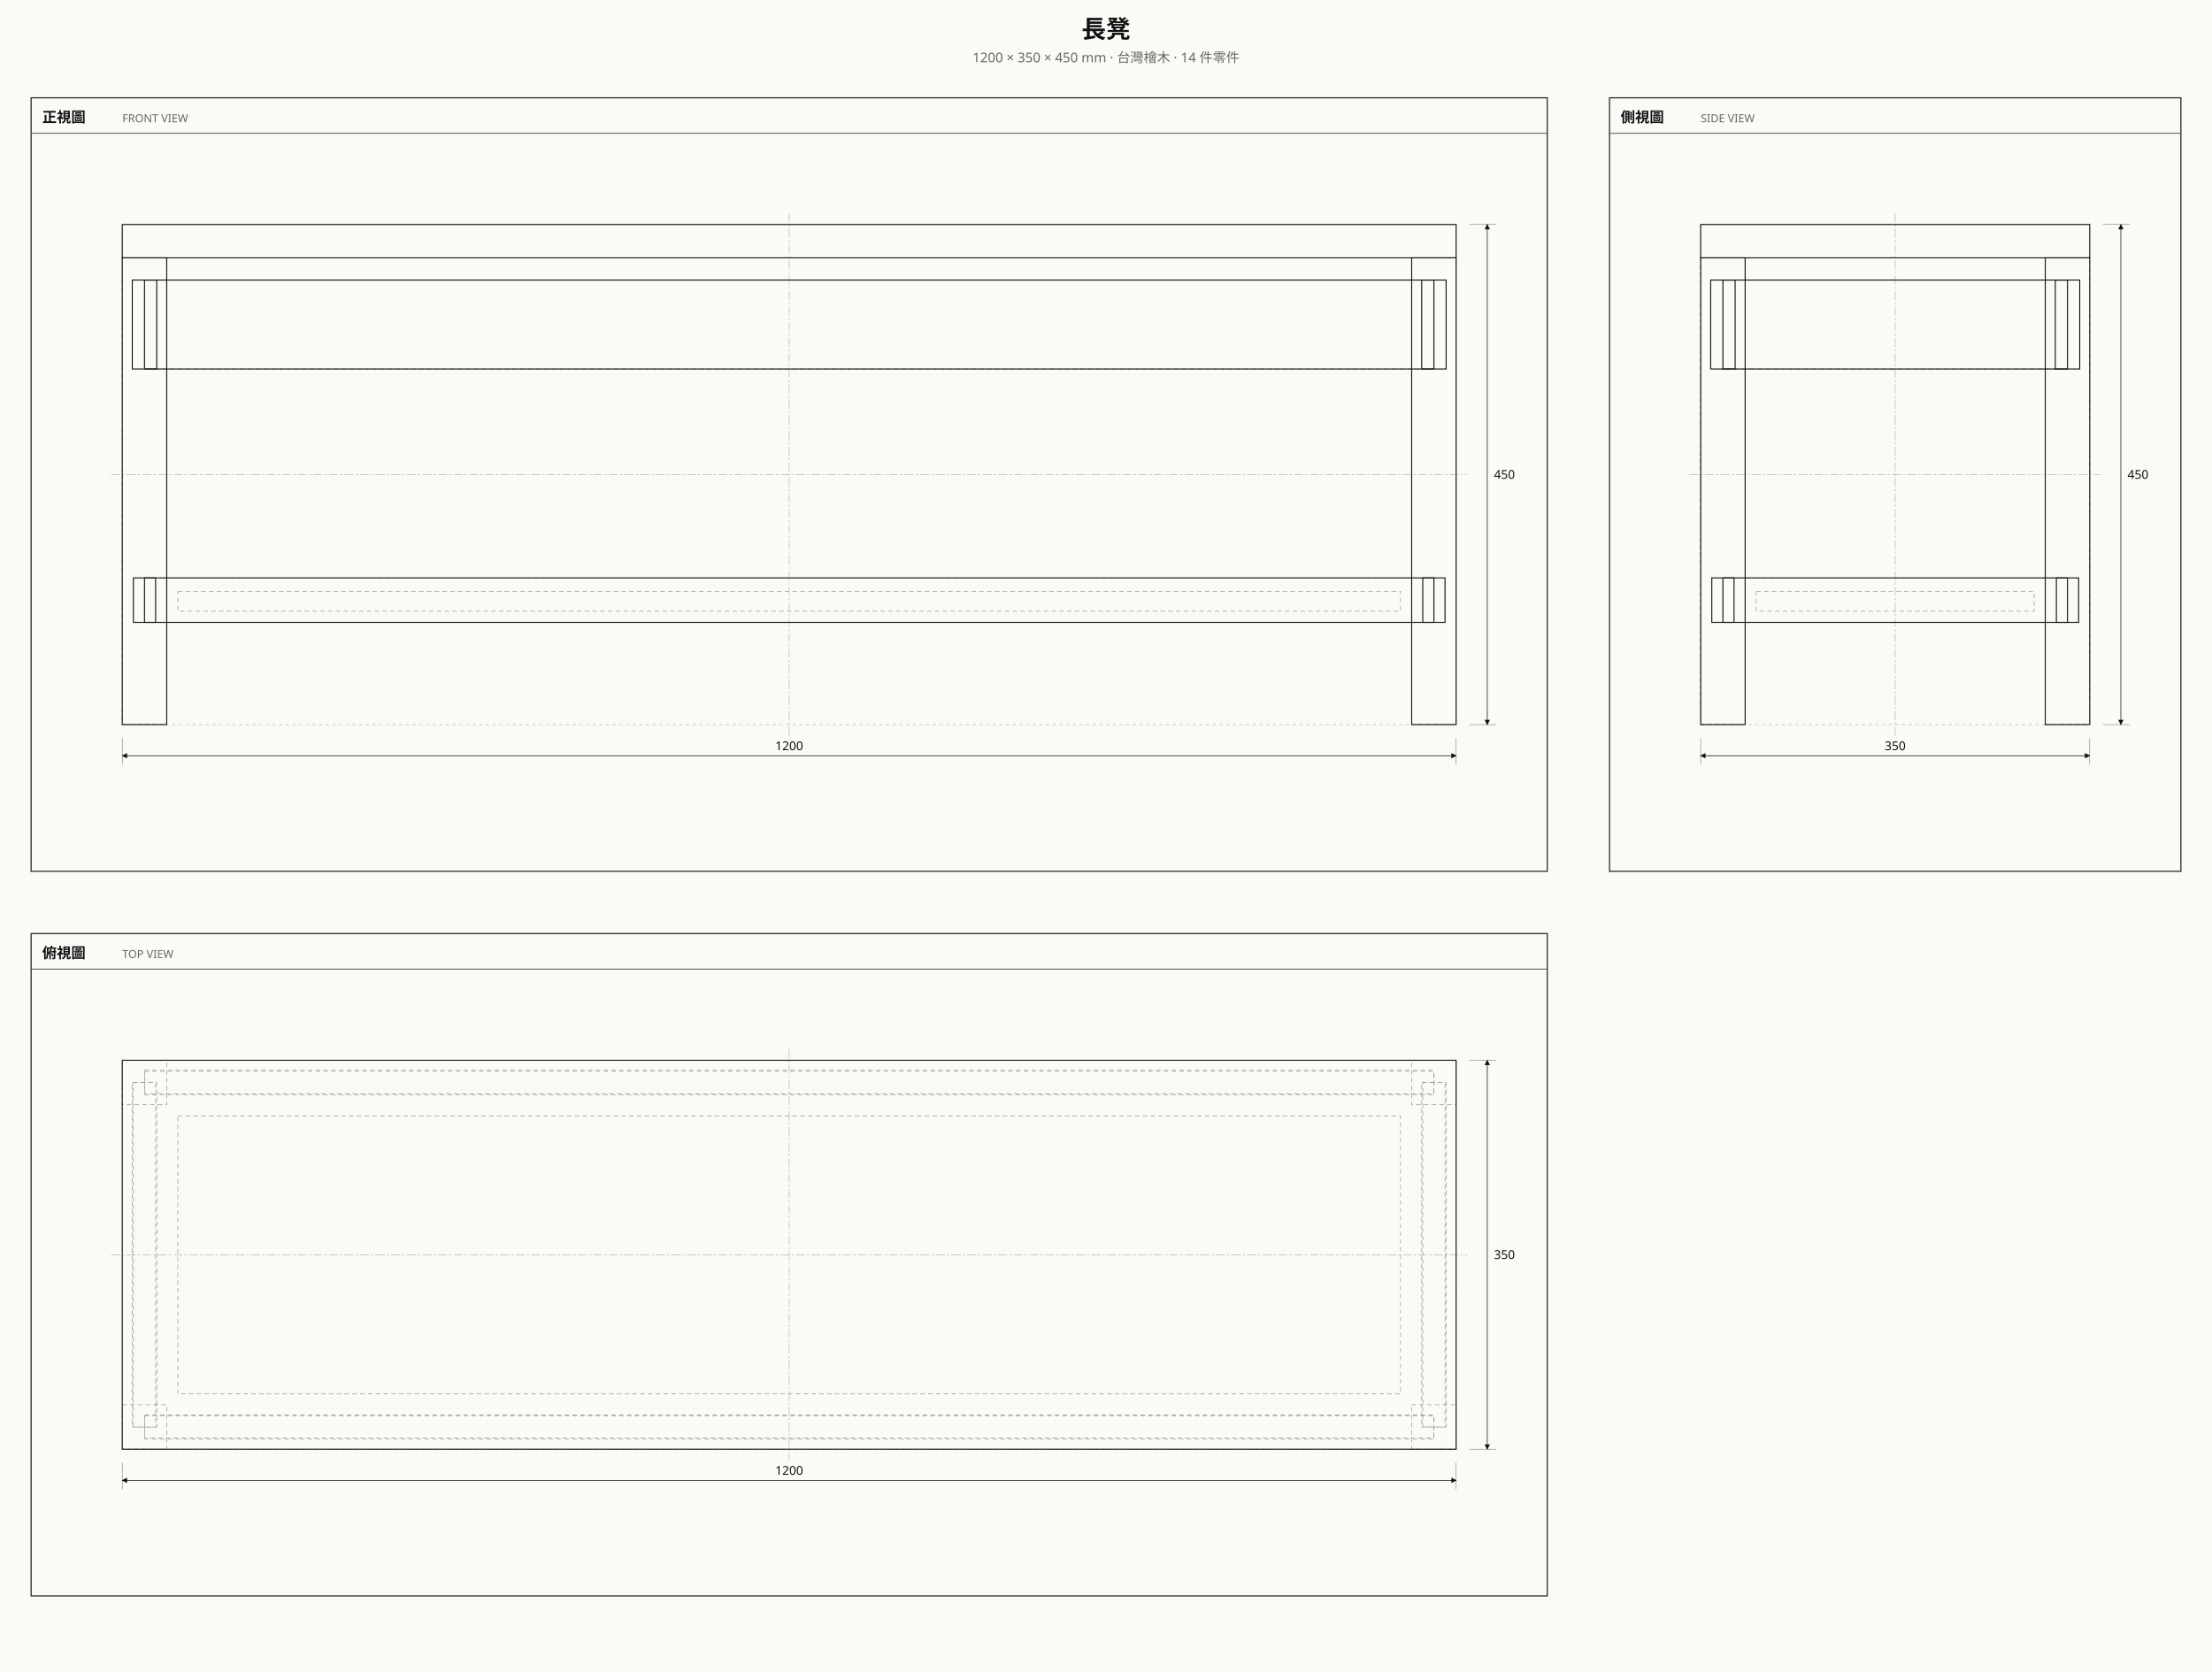
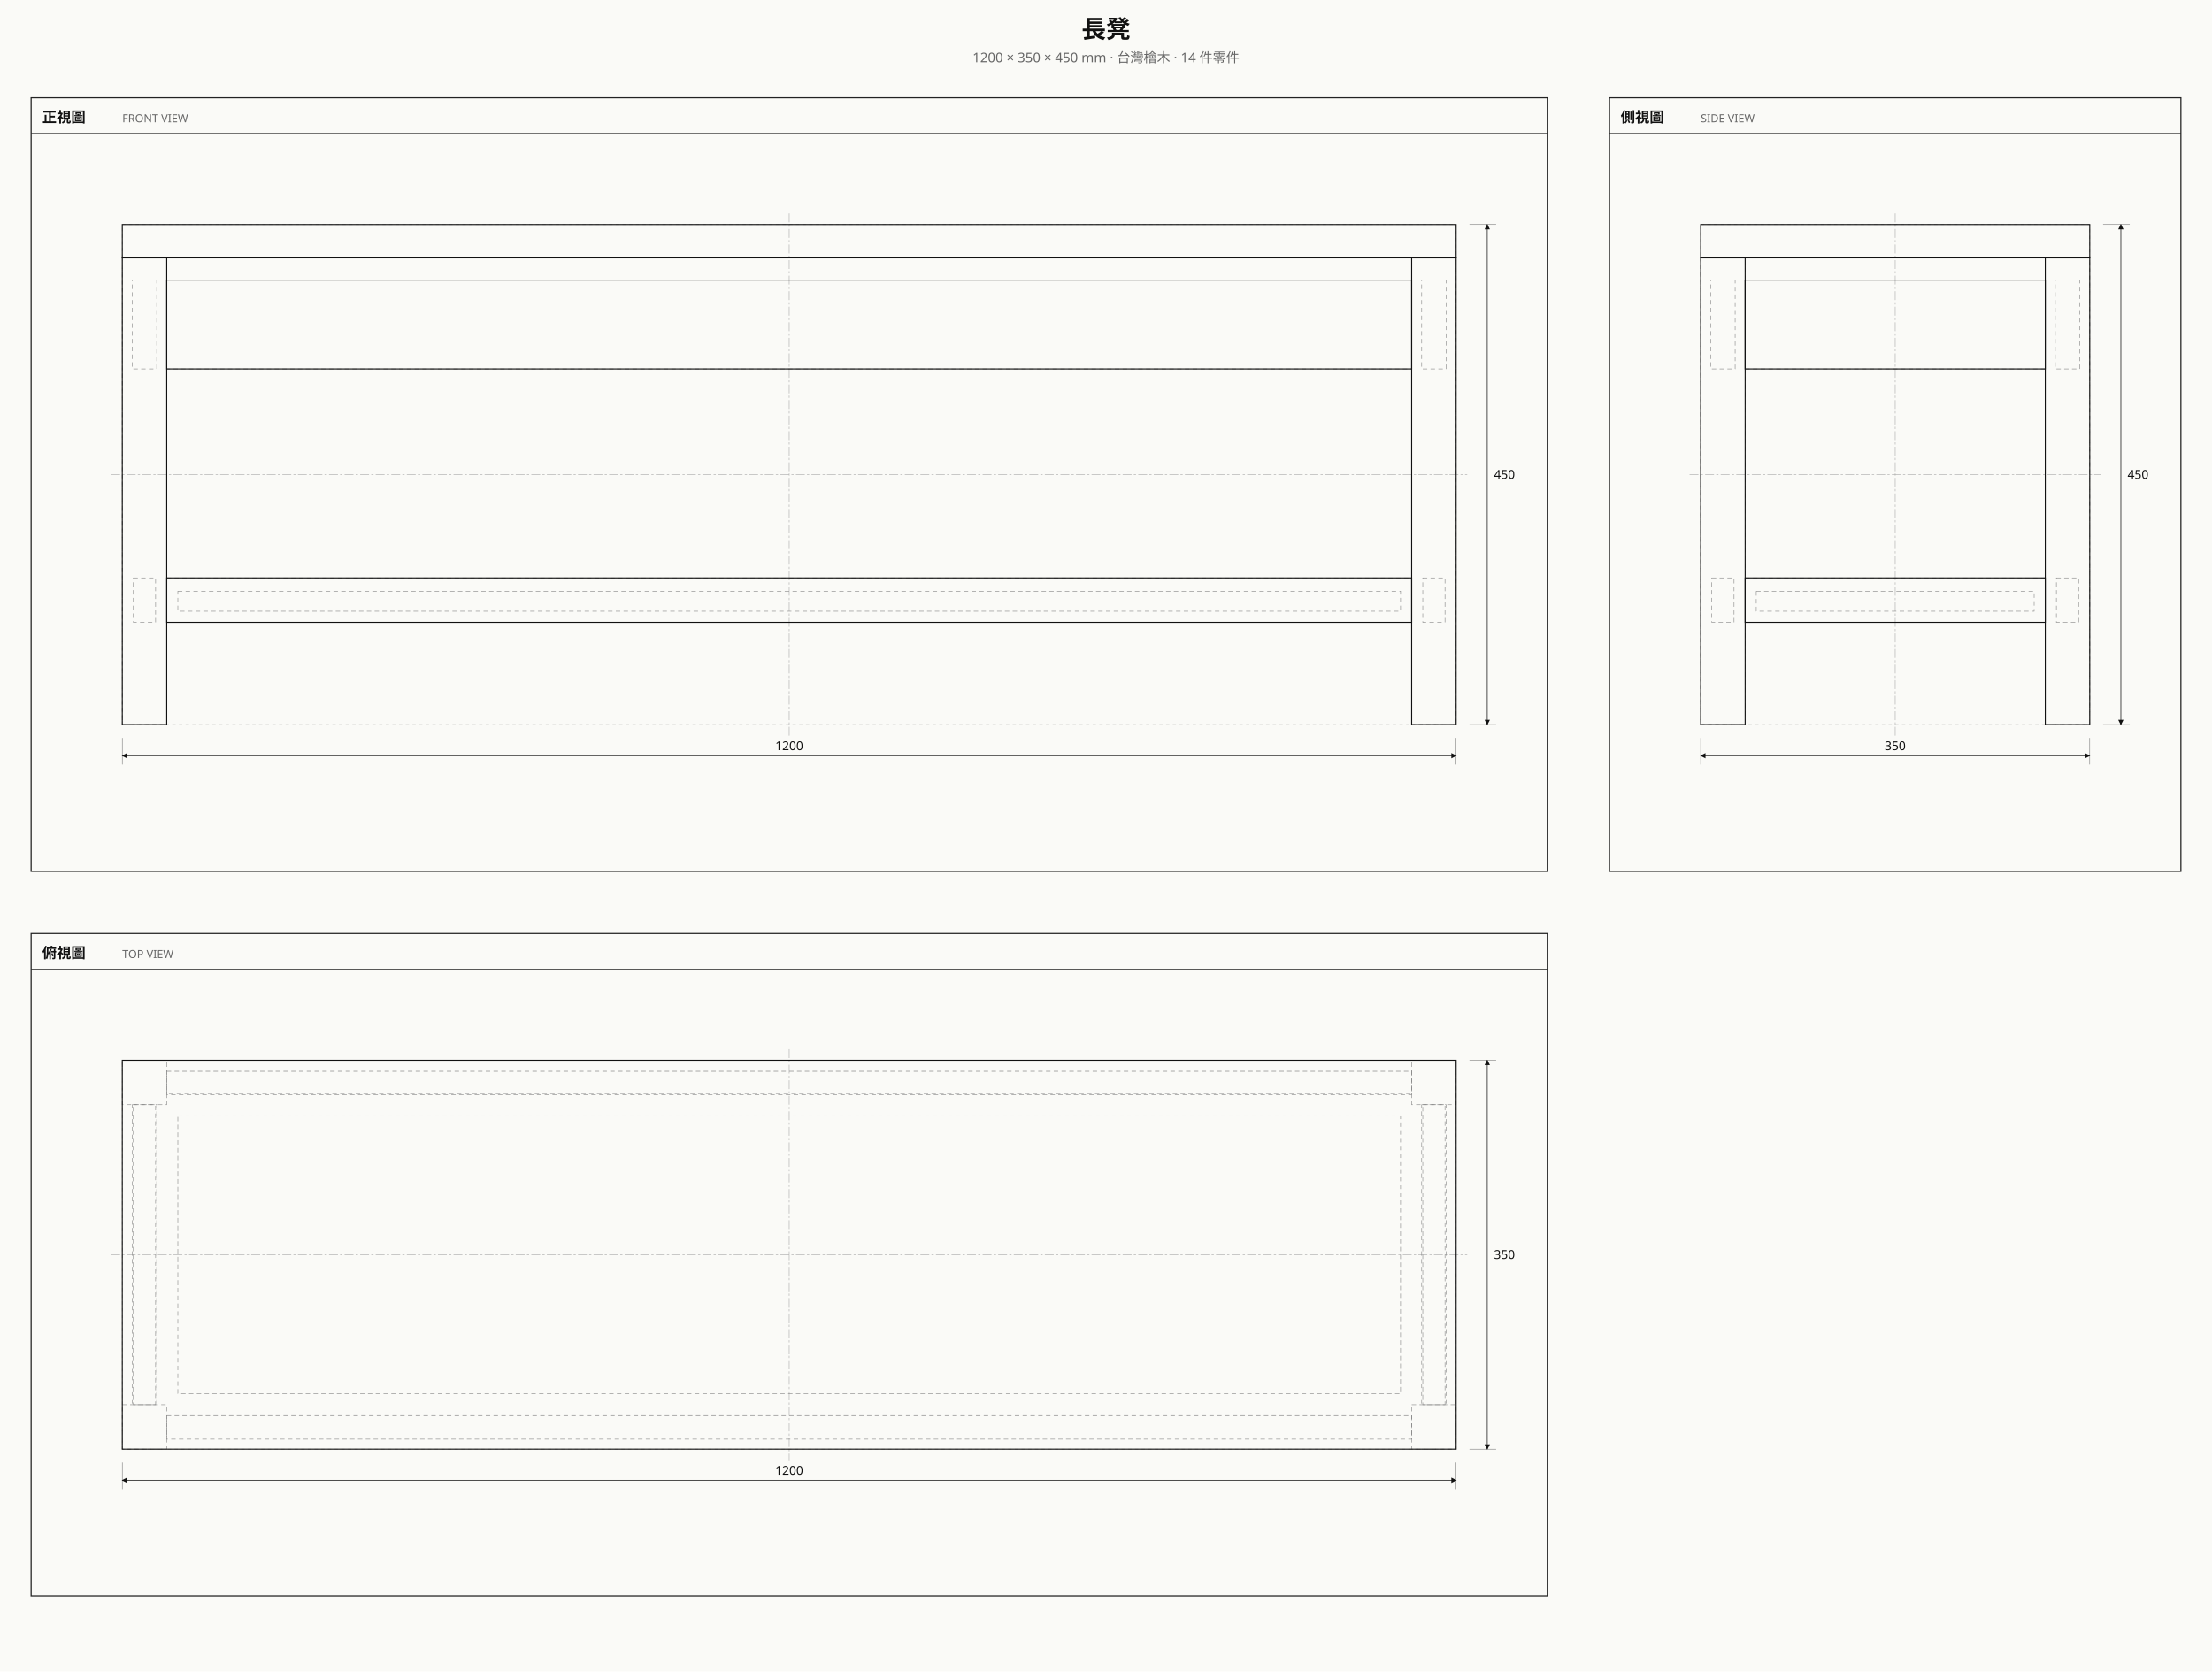
<svg xmlns="http://www.w3.org/2000/svg" viewBox="-20 -10 1990 1504" width="1990">
  <defs>
    <marker id="arr-front" viewBox="0 0 10 10" refX="9" refY="5" markerWidth="8" markerHeight="8" orient="auto-start-reverse">
      <path d="M 0 0 L 10 5 L 0 10 z" fill="#111" />
    </marker>
    <marker id="arr-side" viewBox="0 0 10 10" refX="9" refY="5" markerWidth="8" markerHeight="8" orient="auto-start-reverse">
      <path d="M 0 0 L 10 5 L 0 10 z" fill="#111" />
    </marker>
    <marker id="arr-top" viewBox="0 0 10 10" refX="9" refY="5" markerWidth="8" markerHeight="8" orient="auto-start-reverse">
      <path d="M 0 0 L 10 5 L 0 10 z" fill="#111" />
    </marker>
  </defs>
  <rect x="-20" y="-10" width="1990" height="1504" fill="#fafaf7" />
  <text x="975" y="24" text-anchor="middle" font-size="22" font-weight="700" fill="#111" font-family="sans-serif">長凳</text>
  <text x="975" y="46" text-anchor="middle" font-size="12" fill="#666" font-family="sans-serif">1200 × 350 × 450 mm · 台灣檜木 · 14 件零件</text>
  <g transform="translate(0, 70)">
    <g transform="translate(690.0, 572.0)">
      <rect x="-682.0" y="-564.0" width="1364.0" height="696.0" fill="none" stroke="#222" stroke-width="1" />
      <line x1="-682.0" y1="-532.0" x2="682.0" y2="-532.0" stroke="#222" stroke-width="0.6" />
      <text x="-672.0" y="-542.0" font-size="13" font-weight="700" fill="#111" font-family="sans-serif">正視圖</text>
      <text x="-600.0" y="-542.0" font-size="10" fill="#666" font-family="sans-serif">FRONT VIEW</text>
      <g stroke="#888" stroke-width="0.5" stroke-dasharray="8 2 2 2" opacity="0.7">
        <line x1="0" y1="-460.0" x2="0" y2="10.0" />
        <line x1="-610.0" y1="-225.0" x2="610.0" y2="-225.0" />
      </g>
      <rect x="-600.0" y="-450.0" width="1200.0" height="450.0" fill="none" stroke="#999" stroke-dasharray="3 3" stroke-width="0.5" opacity="0.8" />
-       <rect x="-580.0" y="-132.0" width="1160.0" height="40.0" fill="none" stroke="#888" stroke-width="0.5" stroke-dasharray="4 3" />
-       <rect x="-580.0" y="-400.0" width="1160.0" height="80.0" fill="none" stroke="#888" stroke-width="0.5" stroke-dasharray="4 3" />
+       <rect x="-560.0" y="-132.0" width="1120.0" height="40.0" fill="none" stroke="#888" stroke-width="0.5" stroke-dasharray="4 3" />
+       <rect x="-560.0" y="-400.0" width="1120.0" height="80.0" fill="none" stroke="#888" stroke-width="0.5" stroke-dasharray="4 3" />
      <rect x="-600.0" y="-420.0" width="40.0" height="420.0" fill="none" stroke="#888" stroke-width="0.5" stroke-dasharray="4 3" />
      <rect x="560.0" y="-420.0" width="40.0" height="420.0" fill="none" stroke="#888" stroke-width="0.5" stroke-dasharray="4 3" />
      <rect x="-550.0" y="-120.0" width="1100.0" height="18.0" fill="none" stroke="#888" stroke-width="0.5" stroke-dasharray="4 3" />
-       <rect x="-591.0" y="-400.0" width="22.0" height="80.0" fill="none" stroke="#111" stroke-width="0.9" />
-       <rect x="569.0" y="-400.0" width="22.0" height="80.0" fill="none" stroke="#111" stroke-width="0.9" />
-       <rect x="-590.0" y="-132.0" width="20.0" height="40.0" fill="none" stroke="#111" stroke-width="0.9" />
-       <rect x="570.0" y="-132.0" width="20.0" height="40.0" fill="none" stroke="#111" stroke-width="0.9" />
-       <rect x="-580.0" y="-132.0" width="1160.0" height="40.0" fill="none" stroke="#111" stroke-width="0.9" />
-       <rect x="-580.0" y="-400.0" width="1160.0" height="80.0" fill="none" stroke="#111" stroke-width="0.9" />
+       <rect x="-591.0" y="-400.0" width="22.0" height="80.0" fill="none" stroke="#888" stroke-width="0.5" stroke-dasharray="4 3" />
+       <rect x="569.0" y="-400.0" width="22.0" height="80.0" fill="none" stroke="#888" stroke-width="0.5" stroke-dasharray="4 3" />
+       <rect x="-590.0" y="-132.0" width="20.0" height="40.0" fill="none" stroke="#888" stroke-width="0.5" stroke-dasharray="4 3" />
+       <rect x="570.0" y="-132.0" width="20.0" height="40.0" fill="none" stroke="#888" stroke-width="0.5" stroke-dasharray="4 3" />
+       <rect x="-560.0" y="-132.0" width="1120.0" height="40.0" fill="none" stroke="#111" stroke-width="0.9" />
+       <rect x="-560.0" y="-400.0" width="1120.0" height="80.0" fill="none" stroke="#111" stroke-width="0.9" />
      <rect x="-600.0" y="-450.0" width="1200.0" height="30.0" fill="none" stroke="#111" stroke-width="0.9" />
      <rect x="-600.0" y="-420.0" width="40.0" height="420.0" fill="none" stroke="#111" stroke-width="0.9" />
      <rect x="560.0" y="-420.0" width="40.0" height="420.0" fill="none" stroke="#111" stroke-width="0.9" />
      <g stroke="#111" fill="#111" stroke-width="0.6" font-family="sans-serif">
        <line x1="-600.0" y1="12.0" x2="-600.0" y2="36.0" stroke-width="0.4" stroke="#666" />
        <line x1="600.0" y1="12.0" x2="600.0" y2="36.0" stroke-width="0.4" stroke="#666" />
        <line x1="-600.0" y1="28.0" x2="600.0" y2="28.0" marker-start="url(#arr-front)" marker-end="url(#arr-front)" />
        <text x="0" y="23.0" text-anchor="middle" font-size="11" stroke="none">1200</text>
      </g>
      <g stroke="#111" fill="#111" stroke-width="0.6" font-family="sans-serif">
        <line x1="612.0" y1="-450.0" x2="636.0" y2="-450.0" stroke-width="0.4" stroke="#666" />
        <line x1="612.0" y1="0.0" x2="636.0" y2="0.0" stroke-width="0.4" stroke="#666" />
        <line x1="628.0" y1="-450.0" x2="628.0" y2="0.0" marker-start="url(#arr-front)" marker-end="url(#arr-front)" />
        <text x="634.0" y="-225.0" text-anchor="start" dominant-baseline="middle" font-size="11" stroke="none">450</text>
      </g>
    </g>
    <g transform="translate(1420, 0)">
      <g transform="translate(265.0, 572.0)">
        <rect x="-257.0" y="-564.0" width="514.0" height="696.0" fill="none" stroke="#222" stroke-width="1" />
        <line x1="-257.0" y1="-532.0" x2="257.0" y2="-532.0" stroke="#222" stroke-width="0.6" />
        <text x="-247.0" y="-542.0" font-size="13" font-weight="700" fill="#111" font-family="sans-serif">側視圖</text>
        <text x="-175.0" y="-542.0" font-size="10" fill="#666" font-family="sans-serif">SIDE VIEW</text>
        <g stroke="#888" stroke-width="0.5" stroke-dasharray="8 2 2 2" opacity="0.7">
          <line x1="0" y1="-460.0" x2="0" y2="10.0" />
          <line x1="-185.0" y1="-225.0" x2="185.0" y2="-225.0" />
        </g>
        <rect x="-175.0" y="-450.0" width="350.0" height="450.0" fill="none" stroke="#999" stroke-dasharray="3 3" stroke-width="0.5" opacity="0.8" />
-         <rect x="-155.0" y="-132.0" width="310.0" height="40.0" fill="none" stroke="#888" stroke-width="0.5" stroke-dasharray="4 3" />
-         <rect x="-155.0" y="-400.0" width="310.0" height="80.0" fill="none" stroke="#888" stroke-width="0.5" stroke-dasharray="4 3" />
+         <rect x="-135.0" y="-132.0" width="270.0" height="40.0" fill="none" stroke="#888" stroke-width="0.5" stroke-dasharray="4 3" />
+         <rect x="-135.0" y="-400.0" width="270.0" height="80.0" fill="none" stroke="#888" stroke-width="0.5" stroke-dasharray="4 3" />
        <rect x="-175.0" y="-420.0" width="40.0" height="420.0" fill="none" stroke="#888" stroke-width="0.5" stroke-dasharray="4 3" />
        <rect x="135.0" y="-420.0" width="40.0" height="420.0" fill="none" stroke="#888" stroke-width="0.5" stroke-dasharray="4 3" />
        <rect x="-125.0" y="-120.0" width="250.0" height="18.0" fill="none" stroke="#888" stroke-width="0.5" stroke-dasharray="4 3" />
-         <rect x="-166.0" y="-400.0" width="22.0" height="80.0" fill="none" stroke="#111" stroke-width="0.9" />
-         <rect x="144.0" y="-400.0" width="22.0" height="80.0" fill="none" stroke="#111" stroke-width="0.9" />
-         <rect x="-165.0" y="-132.0" width="20.0" height="40.0" fill="none" stroke="#111" stroke-width="0.9" />
-         <rect x="145.0" y="-132.0" width="20.0" height="40.0" fill="none" stroke="#111" stroke-width="0.9" />
-         <rect x="-155.0" y="-132.0" width="310.0" height="40.0" fill="none" stroke="#111" stroke-width="0.9" />
-         <rect x="-155.0" y="-400.0" width="310.0" height="80.0" fill="none" stroke="#111" stroke-width="0.9" />
+         <rect x="-166.0" y="-400.0" width="22.0" height="80.0" fill="none" stroke="#888" stroke-width="0.5" stroke-dasharray="4 3" />
+         <rect x="144.0" y="-400.0" width="22.0" height="80.0" fill="none" stroke="#888" stroke-width="0.5" stroke-dasharray="4 3" />
+         <rect x="-165.0" y="-132.0" width="20.0" height="40.0" fill="none" stroke="#888" stroke-width="0.5" stroke-dasharray="4 3" />
+         <rect x="145.0" y="-132.0" width="20.0" height="40.0" fill="none" stroke="#888" stroke-width="0.5" stroke-dasharray="4 3" />
+         <rect x="-135.0" y="-132.0" width="270.0" height="40.0" fill="none" stroke="#111" stroke-width="0.9" />
+         <rect x="-135.0" y="-400.0" width="270.0" height="80.0" fill="none" stroke="#111" stroke-width="0.9" />
        <rect x="-175.0" y="-450.0" width="350.0" height="30.0" fill="none" stroke="#111" stroke-width="0.9" />
        <rect x="-175.0" y="-420.0" width="40.0" height="420.0" fill="none" stroke="#111" stroke-width="0.9" />
        <rect x="135.0" y="-420.0" width="40.0" height="420.0" fill="none" stroke="#111" stroke-width="0.9" />
        <g stroke="#111" fill="#111" stroke-width="0.6" font-family="sans-serif">
          <line x1="-175.0" y1="12.0" x2="-175.0" y2="36.0" stroke-width="0.4" stroke="#666" />
          <line x1="175.0" y1="12.0" x2="175.0" y2="36.0" stroke-width="0.4" stroke="#666" />
          <line x1="-175.0" y1="28.0" x2="175.0" y2="28.0" marker-start="url(#arr-side)" marker-end="url(#arr-side)" />
          <text x="0" y="23.0" text-anchor="middle" font-size="11" stroke="none">350</text>
        </g>
        <g stroke="#111" fill="#111" stroke-width="0.6" font-family="sans-serif">
          <line x1="187.0" y1="-450.0" x2="211.0" y2="-450.0" stroke-width="0.4" stroke="#666" />
          <line x1="187.0" y1="0.0" x2="211.0" y2="0.0" stroke-width="0.4" stroke="#666" />
          <line x1="203.0" y1="-450.0" x2="203.0" y2="0.0" marker-start="url(#arr-side)" marker-end="url(#arr-side)" />
          <text x="209.0" y="-225.0" text-anchor="start" dominant-baseline="middle" font-size="11" stroke="none">450</text>
        </g>
      </g>
    </g>
    <g transform="translate(0, 752)">
      <g transform="translate(690.0, 297.0)">
        <rect x="-682.0" y="-289.0" width="1364.0" height="596.0" fill="none" stroke="#222" stroke-width="1" />
        <line x1="-682.0" y1="-257.0" x2="682.0" y2="-257.0" stroke="#222" stroke-width="0.6" />
        <text x="-672.0" y="-267.0" font-size="13" font-weight="700" fill="#111" font-family="sans-serif">俯視圖</text>
        <text x="-600.0" y="-267.0" font-size="10" fill="#666" font-family="sans-serif">TOP VIEW</text>
        <g stroke="#888" stroke-width="0.5" stroke-dasharray="8 2 2 2" opacity="0.7">
          <line x1="0" y1="-185.0" x2="0" y2="185.0" />
          <line x1="-610.0" y1="0.0" x2="610.0" y2="0.0" />
        </g>
        <rect x="-600.0" y="-175.0" width="1200.0" height="350.0" fill="none" stroke="#999" stroke-dasharray="3 3" stroke-width="0.5" opacity="0.8" />
        <rect x="-550.0" y="-125.0" width="1100.0" height="250.0" fill="none" stroke="#888" stroke-width="0.5" stroke-dasharray="4 3" />
-         <rect x="-580.0" y="-165.0" width="1160.0" height="20.0" fill="none" stroke="#888" stroke-width="0.5" stroke-dasharray="4 3" />
-         <rect x="-580.0" y="145.0" width="1160.0" height="20.0" fill="none" stroke="#888" stroke-width="0.5" stroke-dasharray="4 3" />
-         <rect x="-590.0" y="-155.0" width="20.0" height="310.0" fill="none" stroke="#888" stroke-width="0.5" stroke-dasharray="4 3" />
-         <rect x="570.0" y="-155.0" width="20.0" height="310.0" fill="none" stroke="#888" stroke-width="0.5" stroke-dasharray="4 3" />
-         <rect x="-580.0" y="-166.0" width="1160.0" height="22.0" fill="none" stroke="#888" stroke-width="0.5" stroke-dasharray="4 3" />
-         <rect x="-580.0" y="144.0" width="1160.0" height="22.0" fill="none" stroke="#888" stroke-width="0.5" stroke-dasharray="4 3" />
-         <rect x="-591.0" y="-155.0" width="22.0" height="310.0" fill="none" stroke="#888" stroke-width="0.5" stroke-dasharray="4 3" />
-         <rect x="569.0" y="-155.0" width="22.0" height="310.0" fill="none" stroke="#888" stroke-width="0.5" stroke-dasharray="4 3" />
+         <rect x="-560.0" y="-165.0" width="1120.0" height="20.0" fill="none" stroke="#888" stroke-width="0.5" stroke-dasharray="4 3" />
+         <rect x="-560.0" y="145.0" width="1120.0" height="20.0" fill="none" stroke="#888" stroke-width="0.5" stroke-dasharray="4 3" />
+         <rect x="-590.0" y="-135.0" width="20.0" height="270.0" fill="none" stroke="#888" stroke-width="0.5" stroke-dasharray="4 3" />
+         <rect x="570.0" y="-135.0" width="20.0" height="270.0" fill="none" stroke="#888" stroke-width="0.5" stroke-dasharray="4 3" />
+         <rect x="-560.0" y="-166.0" width="1120.0" height="22.0" fill="none" stroke="#888" stroke-width="0.5" stroke-dasharray="4 3" />
+         <rect x="-560.0" y="144.0" width="1120.0" height="22.0" fill="none" stroke="#888" stroke-width="0.5" stroke-dasharray="4 3" />
+         <rect x="-591.0" y="-135.0" width="22.0" height="270.0" fill="none" stroke="#888" stroke-width="0.5" stroke-dasharray="4 3" />
+         <rect x="569.0" y="-135.0" width="22.0" height="270.0" fill="none" stroke="#888" stroke-width="0.5" stroke-dasharray="4 3" />
        <rect x="-600.0" y="-175.0" width="40.0" height="40.0" fill="none" stroke="#888" stroke-width="0.5" stroke-dasharray="4 3" />
        <rect x="560.0" y="-175.0" width="40.0" height="40.0" fill="none" stroke="#888" stroke-width="0.5" stroke-dasharray="4 3" />
        <rect x="-600.0" y="135.0" width="40.0" height="40.0" fill="none" stroke="#888" stroke-width="0.5" stroke-dasharray="4 3" />
        <rect x="560.0" y="135.0" width="40.0" height="40.0" fill="none" stroke="#888" stroke-width="0.5" stroke-dasharray="4 3" />
        <rect x="-600.0" y="-175.0" width="1200.0" height="350.0" fill="none" stroke="#111" stroke-width="0.9" />
        <g stroke="#111" fill="#111" stroke-width="0.6" font-family="sans-serif">
          <line x1="-600.0" y1="187.0" x2="-600.0" y2="211.0" stroke-width="0.4" stroke="#666" />
          <line x1="600.0" y1="187.0" x2="600.0" y2="211.0" stroke-width="0.4" stroke="#666" />
          <line x1="-600.0" y1="203.0" x2="600.0" y2="203.0" marker-start="url(#arr-top)" marker-end="url(#arr-top)" />
          <text x="0" y="198.0" text-anchor="middle" font-size="11" stroke="none">1200</text>
        </g>
        <g stroke="#111" fill="#111" stroke-width="0.6" font-family="sans-serif">
          <line x1="612.0" y1="-175.0" x2="636.0" y2="-175.0" stroke-width="0.4" stroke="#666" />
          <line x1="612.0" y1="175.0" x2="636.0" y2="175.0" stroke-width="0.4" stroke="#666" />
          <line x1="628.0" y1="-175.0" x2="628.0" y2="175.0" marker-start="url(#arr-top)" marker-end="url(#arr-top)" />
          <text x="634.0" y="0.0" text-anchor="start" dominant-baseline="middle" font-size="11" stroke="none">350</text>
        </g>
      </g>
    </g>
  </g>
</svg>
